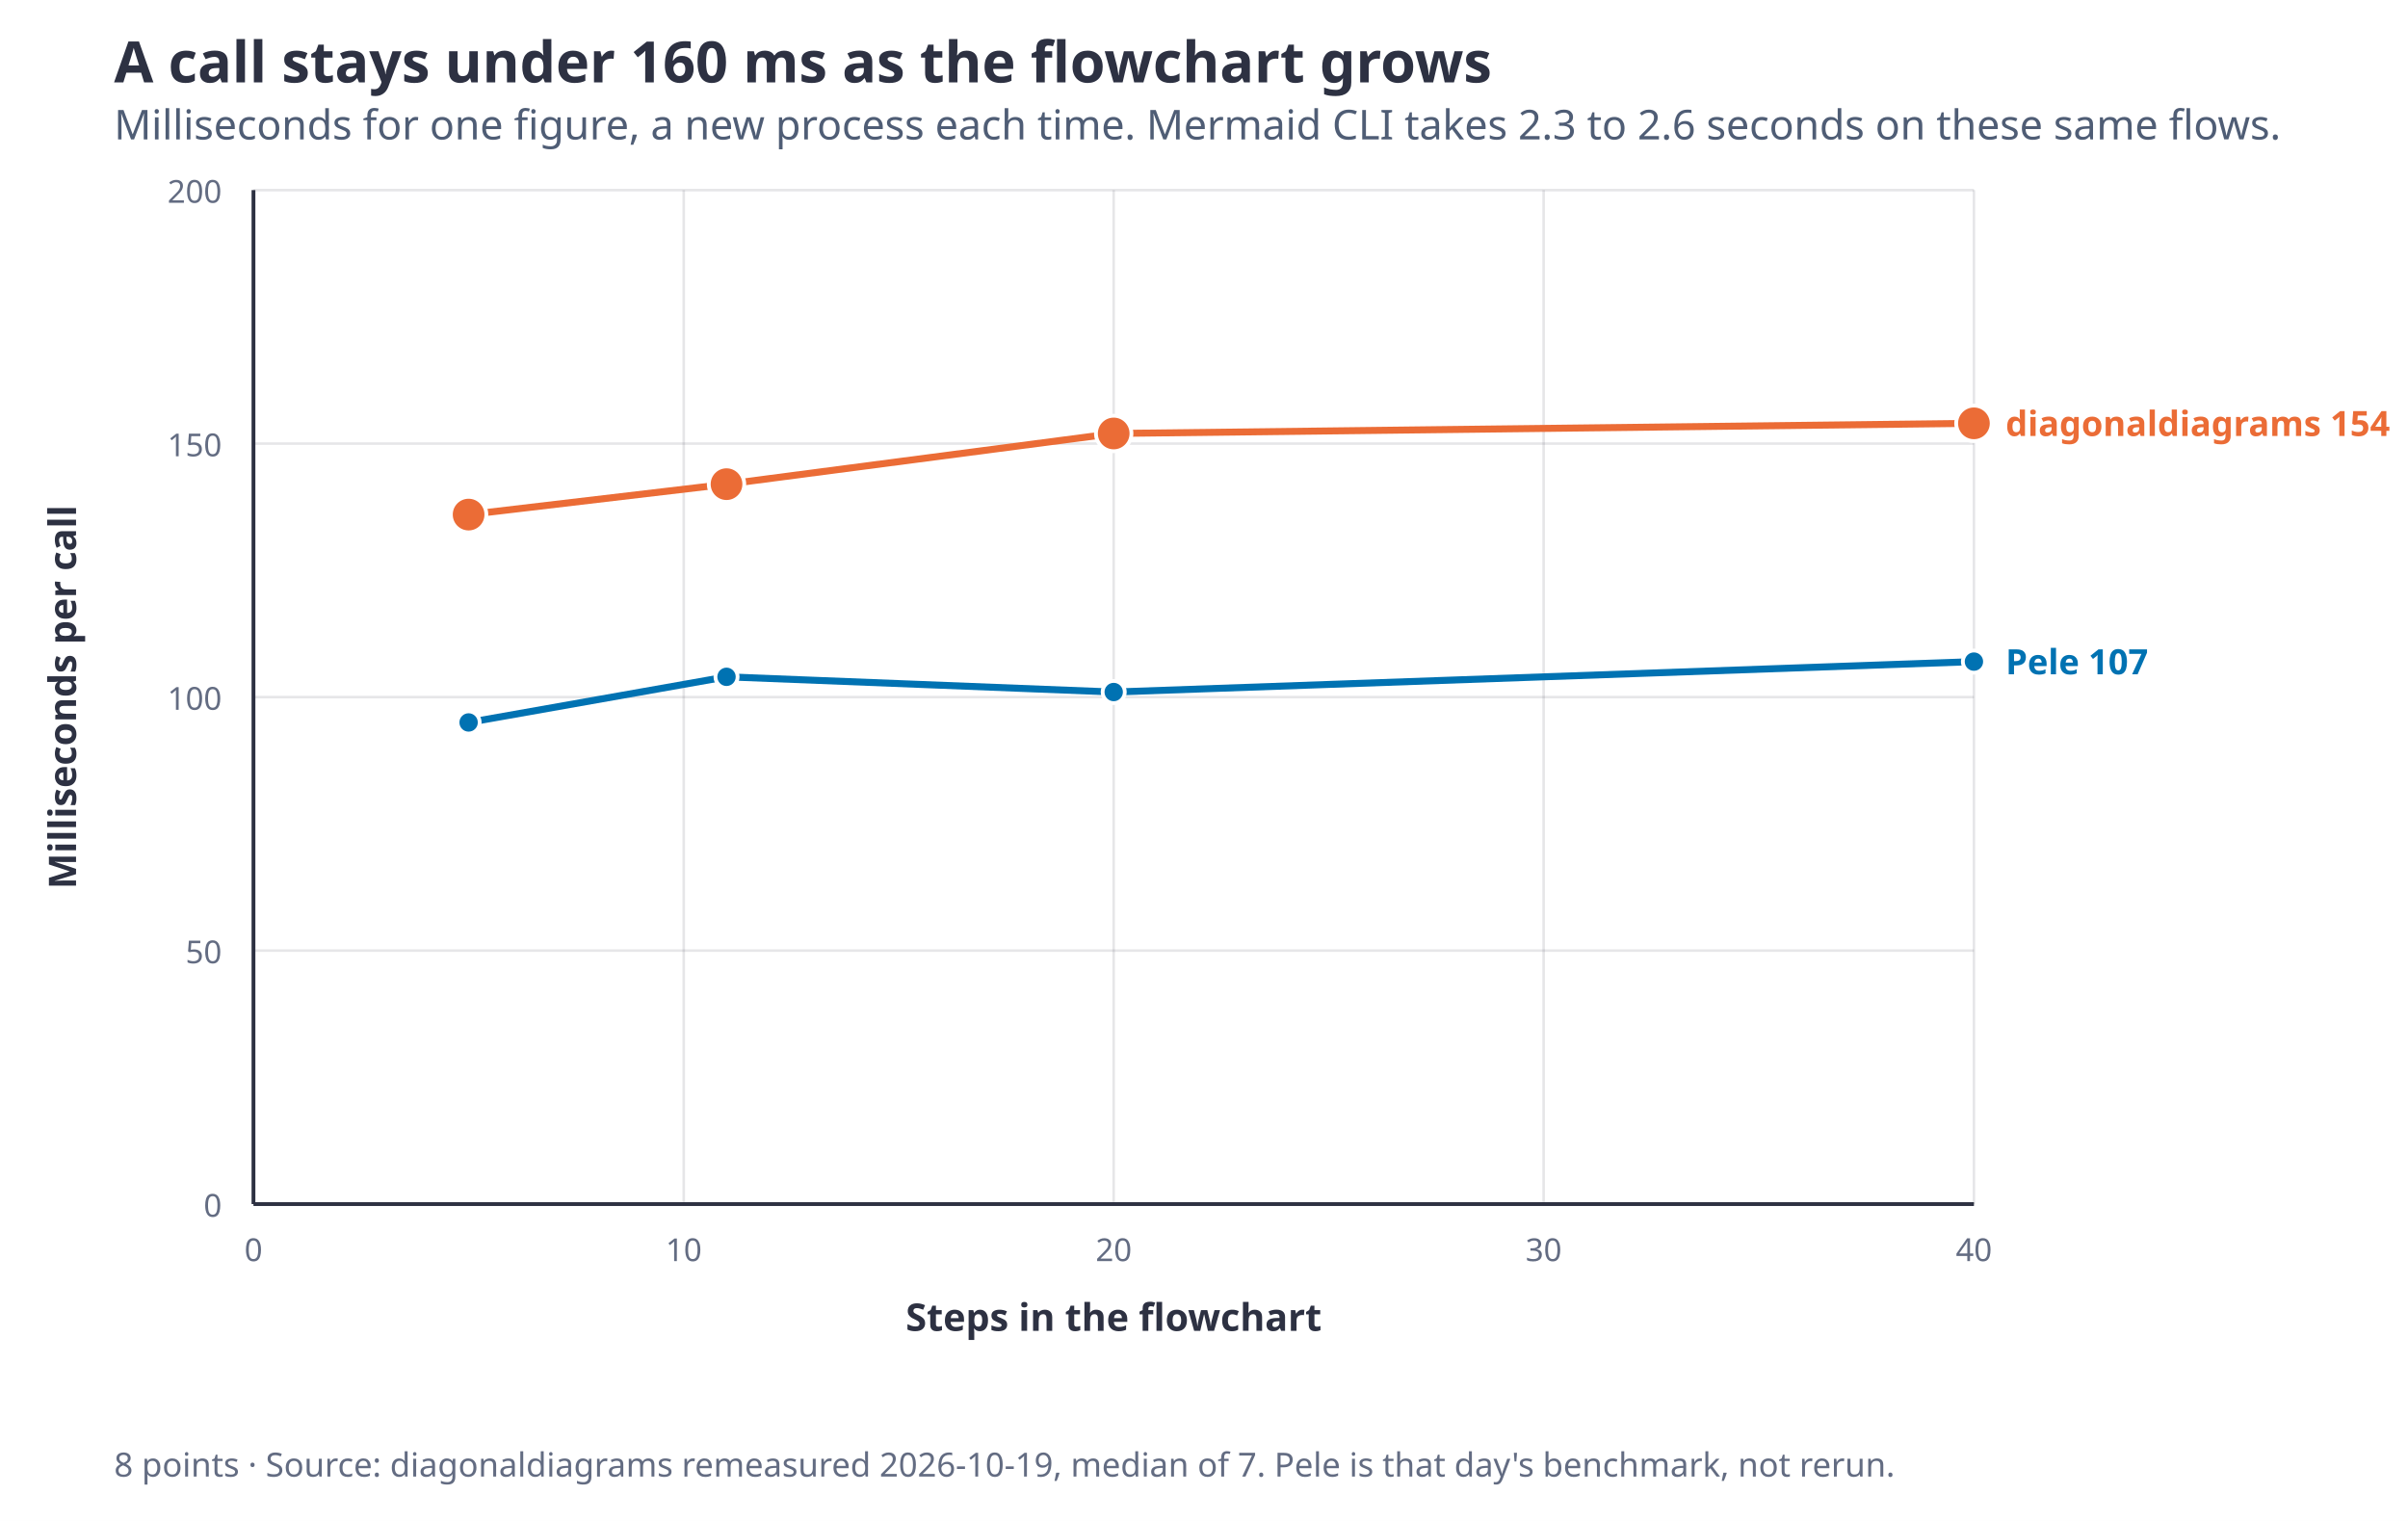
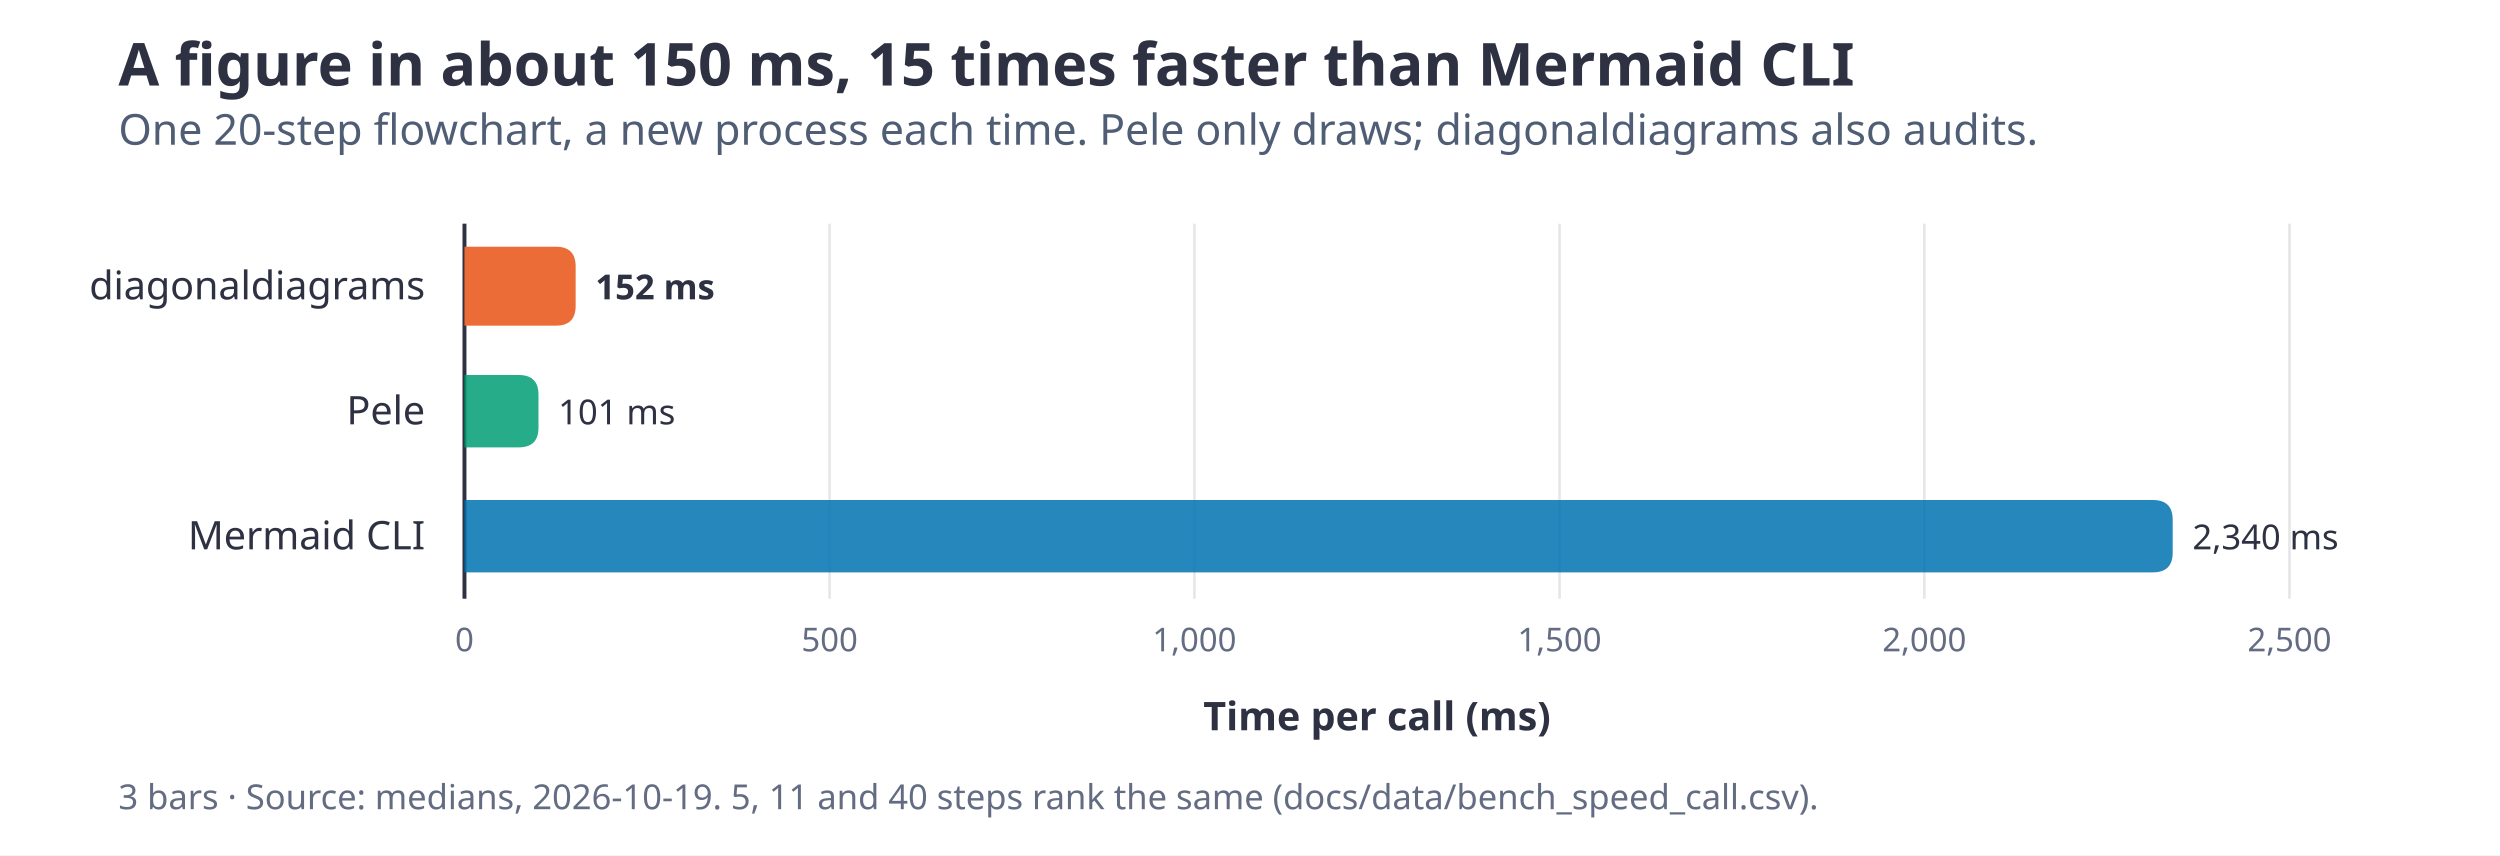
- <svg xmlns="http://www.w3.org/2000/svg" role="img" viewBox="0 0 760 480" width="760">
-   <rect width="760" height="480" fill="#ffffff" />
-   <text x="36" y="26" font-size="18" font-weight="600" font-family="system-ui, 'Segoe UI', sans-serif" fill="#2d3142">A call stays under 160 ms as the flowchart grows</text>
-   <text x="36" y="44" font-size="13" font-family="system-ui, 'Segoe UI', sans-serif" fill="#4f5d75">Milliseconds for one figure, a new process each time. Mermaid CLI takes 2.3 to 2.6 seconds on these same flows.</text>
-   <line x1="80" y1="380.0" x2="623" y2="380.0" stroke="rgba(45,49,66,0.12)" stroke-width="0.8" />
-   <text x="70" y="384.0" font-size="10" font-family="system-ui, 'Segoe UI', sans-serif" fill="#636c82" text-anchor="end">0</text>
-   <line x1="80" y1="300.0" x2="623" y2="300.0" stroke="rgba(45,49,66,0.12)" stroke-width="0.8" />
-   <text x="70" y="304.0" font-size="10" font-family="system-ui, 'Segoe UI', sans-serif" fill="#636c82" text-anchor="end">50</text>
-   <line x1="80" y1="220.0" x2="623" y2="220.0" stroke="rgba(45,49,66,0.12)" stroke-width="0.8" />
-   <text x="70" y="224.0" font-size="10" font-family="system-ui, 'Segoe UI', sans-serif" fill="#636c82" text-anchor="end">100</text>
-   <line x1="80" y1="140.0" x2="623" y2="140.0" stroke="rgba(45,49,66,0.12)" stroke-width="0.8" />
-   <text x="70" y="144.0" font-size="10" font-family="system-ui, 'Segoe UI', sans-serif" fill="#636c82" text-anchor="end">150</text>
-   <line x1="80" y1="60.0" x2="623" y2="60.0" stroke="rgba(45,49,66,0.12)" stroke-width="0.8" />
-   <text x="70" y="64.0" font-size="10" font-family="system-ui, 'Segoe UI', sans-serif" fill="#636c82" text-anchor="end">200</text>
-   <line x1="80.0" y1="60" x2="80.0" y2="380" stroke="rgba(45,49,66,0.12)" stroke-width="0.8" />
-   <text x="80.0" y="398" font-size="10" font-family="system-ui, 'Segoe UI', sans-serif" fill="#636c82" text-anchor="middle">0</text>
-   <line x1="215.8" y1="60" x2="215.8" y2="380" stroke="rgba(45,49,66,0.12)" stroke-width="0.8" />
-   <text x="215.8" y="398" font-size="10" font-family="system-ui, 'Segoe UI', sans-serif" fill="#636c82" text-anchor="middle">10</text>
-   <line x1="351.5" y1="60" x2="351.5" y2="380" stroke="rgba(45,49,66,0.12)" stroke-width="0.8" />
-   <text x="351.5" y="398" font-size="10" font-family="system-ui, 'Segoe UI', sans-serif" fill="#636c82" text-anchor="middle">20</text>
-   <line x1="487.2" y1="60" x2="487.2" y2="380" stroke="rgba(45,49,66,0.12)" stroke-width="0.8" />
-   <text x="487.2" y="398" font-size="10" font-family="system-ui, 'Segoe UI', sans-serif" fill="#636c82" text-anchor="middle">30</text>
-   <line x1="623.0" y1="60" x2="623.0" y2="380" stroke="rgba(45,49,66,0.12)" stroke-width="0.8" />
-   <text x="623.0" y="398" font-size="10" font-family="system-ui, 'Segoe UI', sans-serif" fill="#636c82" text-anchor="middle">40</text>
-   <line x1="80" y1="380" x2="623" y2="380" stroke="#2d3142" stroke-width="1.2" />
-   <line x1="80" y1="60" x2="80" y2="380" stroke="#2d3142" stroke-width="1.2" />
-   <path d="M147.9,228.0 L229.3,213.6 L351.5,218.4 L623.0,208.8" fill="none" stroke="#0072B2" stroke-width="2.2" stroke-linecap="round" />
-   <circle cx="147.9" cy="228.0" r="3.5" fill="#0072B2" stroke="#ffffff" stroke-width="1.2" />
-   <circle cx="229.3" cy="213.6" r="3.5" fill="#0072B2" stroke="#ffffff" stroke-width="1.2" />
-   <circle cx="351.5" cy="218.4" r="3.5" fill="#0072B2" stroke="#ffffff" stroke-width="1.2" />
-   <circle cx="623.0" cy="208.8" r="3.5" fill="#0072B2" stroke="#ffffff" stroke-width="1.2" />
-   <path d="M147.9,162.4 L229.3,152.8 L351.5,136.8 L623.0,133.6" fill="none" stroke="#eb6c36" stroke-width="2.2" stroke-linecap="round" />
-   <circle cx="147.9" cy="162.4" r="5.6" fill="#eb6c36" stroke="#ffffff" stroke-width="1.2" />
-   <circle cx="229.3" cy="152.8" r="5.6" fill="#eb6c36" stroke="#ffffff" stroke-width="1.2" />
-   <circle cx="351.5" cy="136.8" r="5.6" fill="#eb6c36" stroke="#ffffff" stroke-width="1.2" />
-   <circle cx="623.0" cy="133.6" r="5.6" fill="#eb6c36" stroke="#ffffff" stroke-width="1.2" />
-   <text x="633.0" y="137.6" font-size="11" font-weight="600" font-family="system-ui, 'Segoe UI', sans-serif" fill="#eb6c36" data-role="series">diagonaldiagrams 154</text>
-   <text x="633.0" y="212.8" font-size="11" font-weight="600" font-family="system-ui, 'Segoe UI', sans-serif" fill="#0072B2" data-role="series">Pele 107</text>
-   <text x="351.5" y="420" font-size="12" font-weight="600" font-family="system-ui, 'Segoe UI', sans-serif" fill="#2d3142" text-anchor="middle" data-role="xaxis">Steps in the flowchart</text>
-   <text x="24" y="220.0" font-size="12" font-weight="600" font-family="system-ui, 'Segoe UI', sans-serif" fill="#2d3142" text-anchor="middle" transform="rotate(-90 24,220.0)" data-role="yaxis">Milliseconds per call</text>
-   <text x="36" y="466" font-size="10.5" font-family="system-ui, 'Segoe UI', sans-serif" fill="#636c82">8 points · Source: diagonaldiagrams remeasured 2026-10-19, median of 7. Pele is that day's benchmark, not rerun.</text>
+ <svg xmlns="http://www.w3.org/2000/svg" role="img" viewBox="0 0 760 260" width="760">
+   <rect width="760" height="260" fill="#ffffff" />
+   <text x="36" y="26" font-size="18" font-weight="600" font-family="system-ui, 'Segoe UI', sans-serif" fill="#2d3142">A figure in about 150 ms, 15 times faster than Mermaid CLI</text>
+   <text x="36" y="44" font-size="13" font-family="system-ui, 'Segoe UI', sans-serif" fill="#4f5d75">One 20-step flowchart, a new process each time. Pele only draws; diagonaldiagrams also audits.</text>
+   <line x1="141.2" y1="68" x2="141.2" y2="182" stroke="rgba(45,49,66,0.12)" stroke-width="0.8" />
+   <text x="141.2" y="198" font-size="10" font-family="system-ui, 'Segoe UI', sans-serif" fill="#636c82" text-anchor="middle">0</text>
+   <line x1="252.2" y1="68" x2="252.2" y2="182" stroke="rgba(45,49,66,0.12)" stroke-width="0.8" />
+   <text x="252.2" y="198" font-size="10" font-family="system-ui, 'Segoe UI', sans-serif" fill="#636c82" text-anchor="middle">500</text>
+   <line x1="363.1" y1="68" x2="363.1" y2="182" stroke="rgba(45,49,66,0.12)" stroke-width="0.8" />
+   <text x="363.1" y="198" font-size="10" font-family="system-ui, 'Segoe UI', sans-serif" fill="#636c82" text-anchor="middle">1,000</text>
+   <line x1="474.1" y1="68" x2="474.1" y2="182" stroke="rgba(45,49,66,0.12)" stroke-width="0.8" />
+   <text x="474.1" y="198" font-size="10" font-family="system-ui, 'Segoe UI', sans-serif" fill="#636c82" text-anchor="middle">1,500</text>
+   <line x1="585.0" y1="68" x2="585.0" y2="182" stroke="rgba(45,49,66,0.12)" stroke-width="0.8" />
+   <text x="585.0" y="198" font-size="10" font-family="system-ui, 'Segoe UI', sans-serif" fill="#636c82" text-anchor="middle">2,000</text>
+   <line x1="696.0" y1="68" x2="696.0" y2="182" stroke="rgba(45,49,66,0.12)" stroke-width="0.8" />
+   <text x="696.0" y="198" font-size="10" font-family="system-ui, 'Segoe UI', sans-serif" fill="#636c82" text-anchor="middle">2,500</text>
+   <line x1="141.2" y1="68" x2="141.2" y2="182" stroke="#2d3142" stroke-width="1.2" />
+   <text x="129.24" y="91.0" font-size="12" font-family="system-ui, 'Segoe UI', sans-serif" fill="#2d3142" text-anchor="end">diagonaldiagrams</text>
+   <path d="M141.2,75.0 L169.0,75.0 Q175.0,75.0 175.0,81.0 L175.0,93.0 Q175.0,99.0 169.0,99.0 L141.2,99.0 Z" fill="#eb6c36" fill-opacity="1" />
+   <text x="181.0" y="91.0" font-size="10.5" font-weight="600" font-family="system-ui, 'Segoe UI', sans-serif" fill="#2d3142" text-anchor="start">152 ms</text>
+   <text x="129.24" y="129.0" font-size="12" font-family="system-ui, 'Segoe UI', sans-serif" fill="#2d3142" text-anchor="end">Pele</text>
+   <path d="M141.2,114.0 L157.7,114.0 Q163.7,114.0 163.7,120.0 L163.7,130.0 Q163.7,136.0 157.7,136.0 L141.2,136.0 Z" fill="#009E73" fill-opacity="0.85" />
+   <text x="169.7" y="129.0" font-size="10.5" font-family="system-ui, 'Segoe UI', sans-serif" fill="#2d3142" text-anchor="start">101 ms</text>
+   <text x="129.24" y="167.0" font-size="12" font-family="system-ui, 'Segoe UI', sans-serif" fill="#2d3142" text-anchor="end">Mermaid CLI</text>
+   <path d="M141.2,152.0 L654.5,152.0 Q660.5,152.0 660.5,158.0 L660.5,168.0 Q660.5,174.0 654.5,174.0 L141.2,174.0 Z" fill="#0072B2" fill-opacity="0.85" />
+   <text x="666.5" y="167.0" font-size="10.5" font-family="system-ui, 'Segoe UI', sans-serif" fill="#2d3142" text-anchor="start">2,340 ms</text>
+   <text x="418.6" y="222.0" font-size="12" font-weight="600" font-family="system-ui, 'Segoe UI', sans-serif" fill="#2d3142" text-anchor="middle" data-role="xaxis">Time per call (ms)</text>
+   <text x="36" y="246" font-size="10.5" font-family="system-ui, 'Segoe UI', sans-serif" fill="#636c82">3 bars · Source: medians, 2026-10-19. 5, 11 and 40 steps rank the same (docs/data/bench_speed_call.csv).</text>
</svg>
